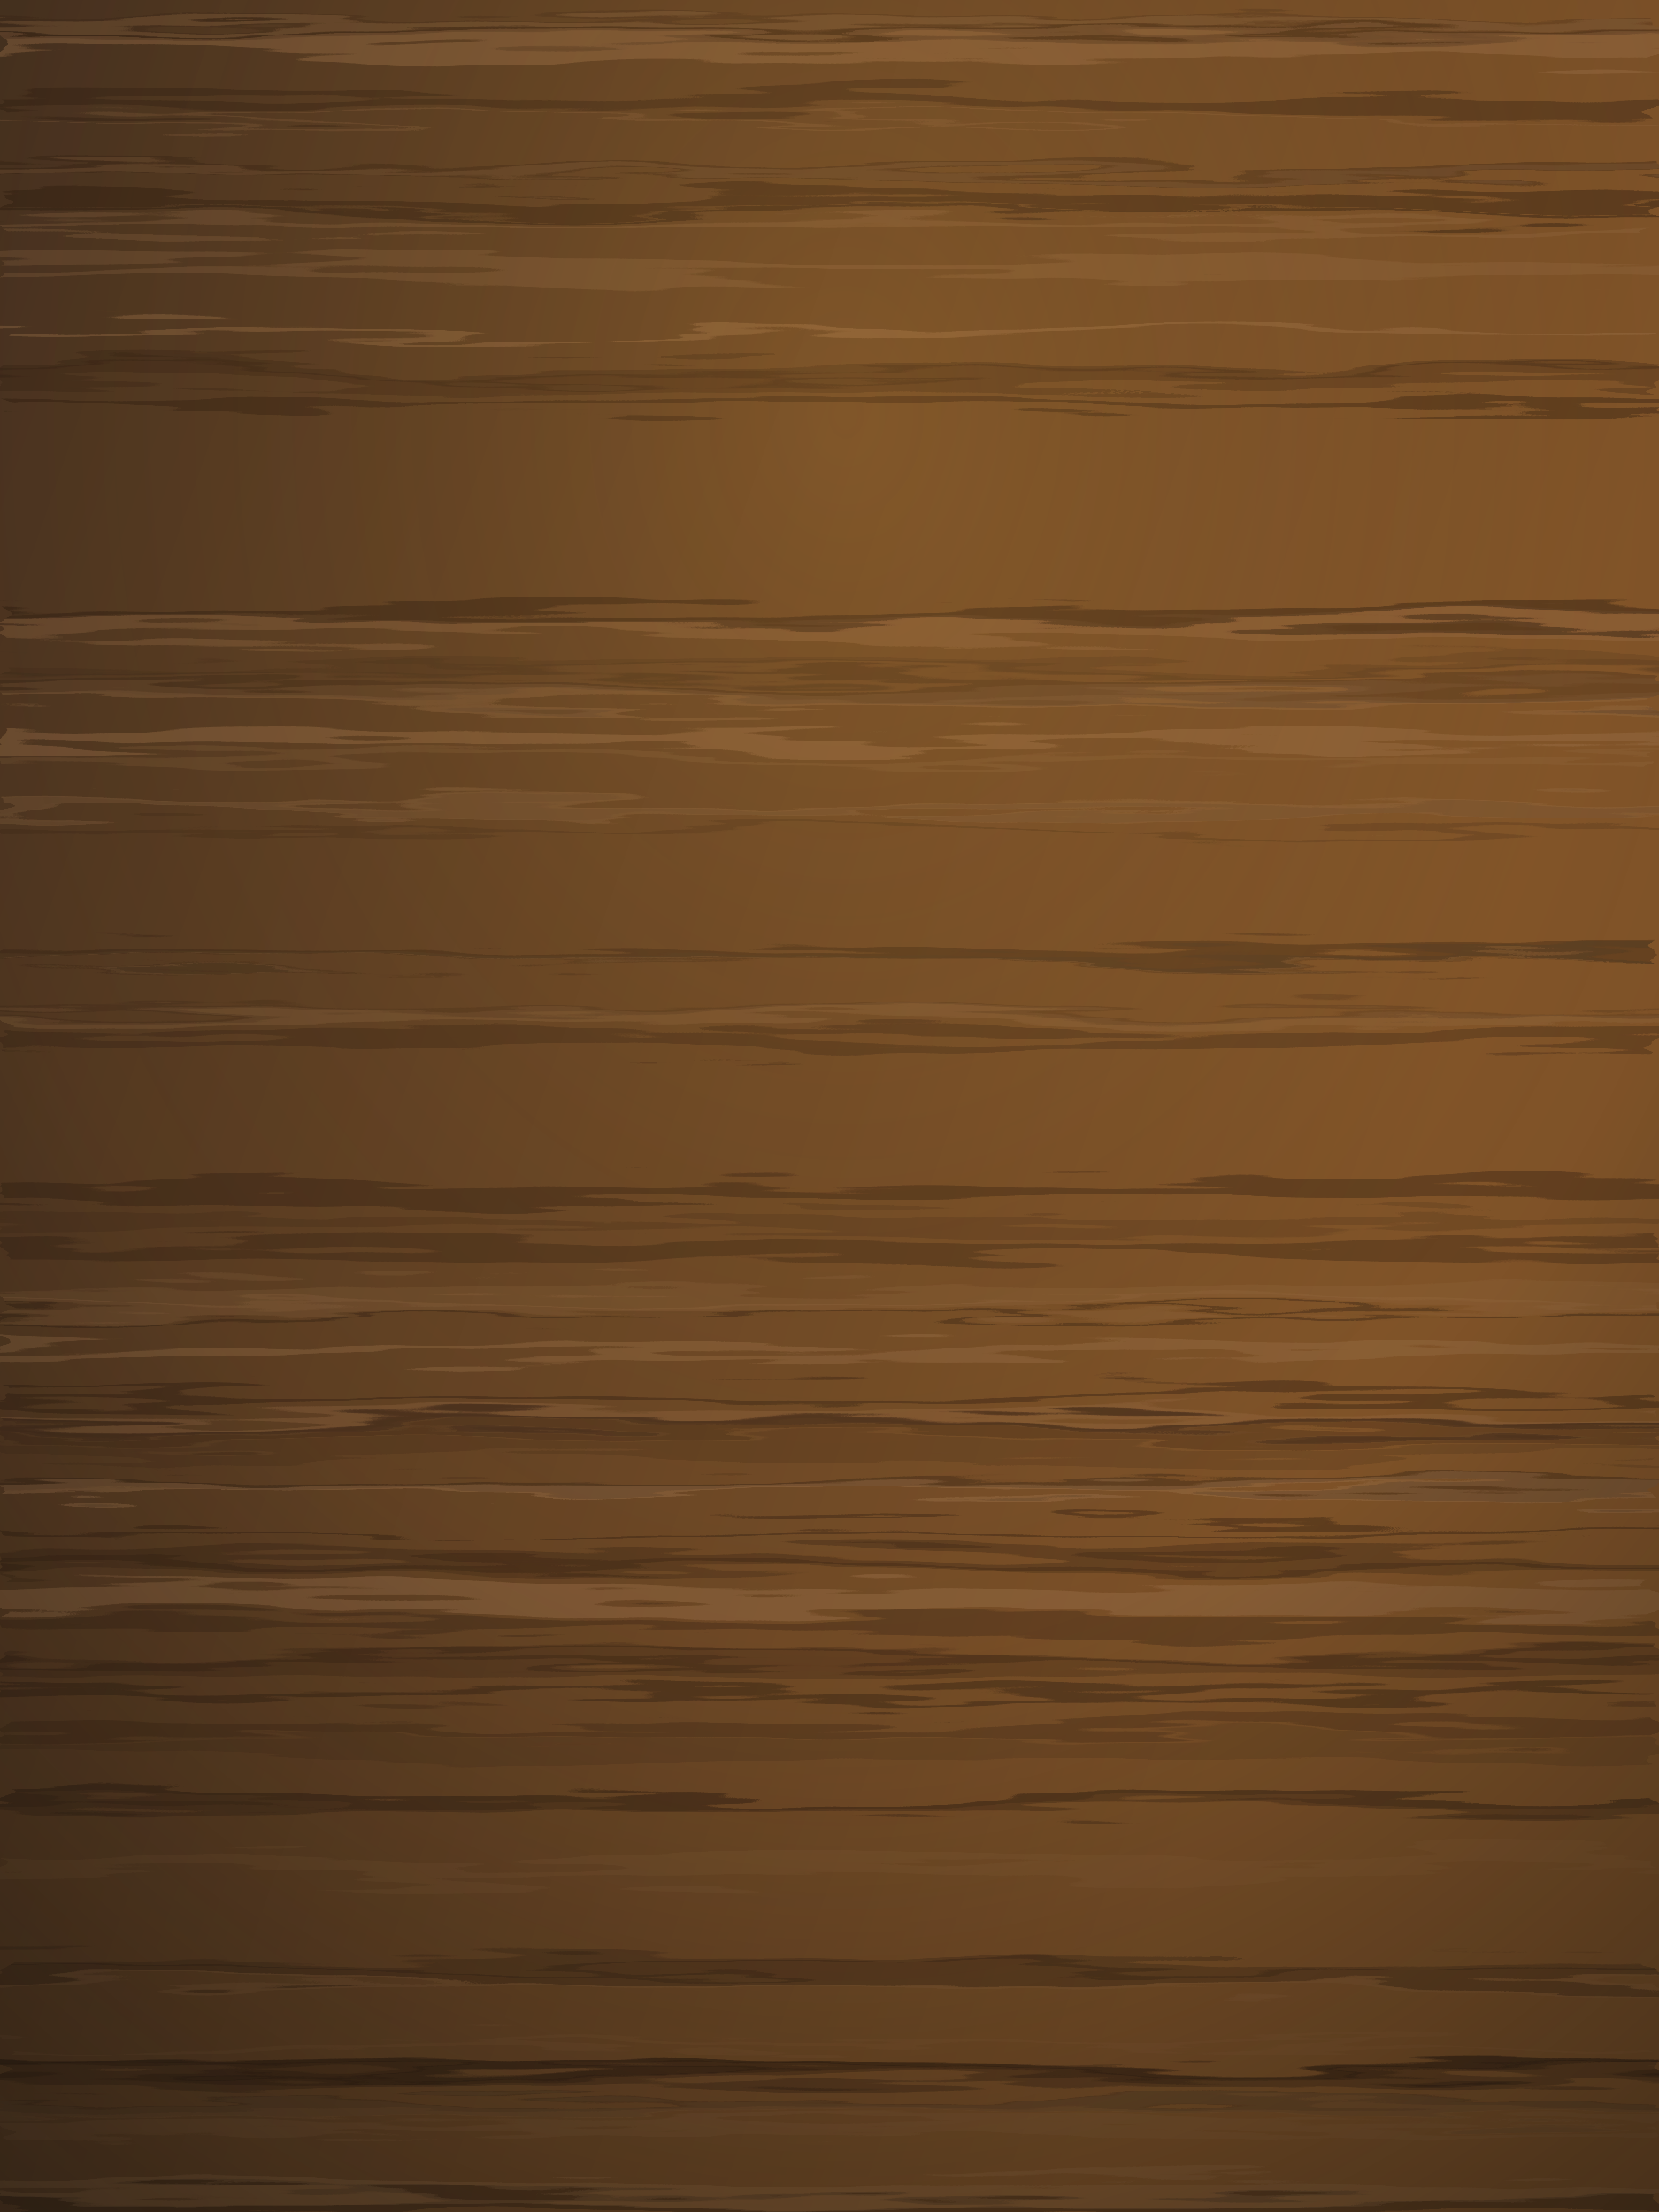
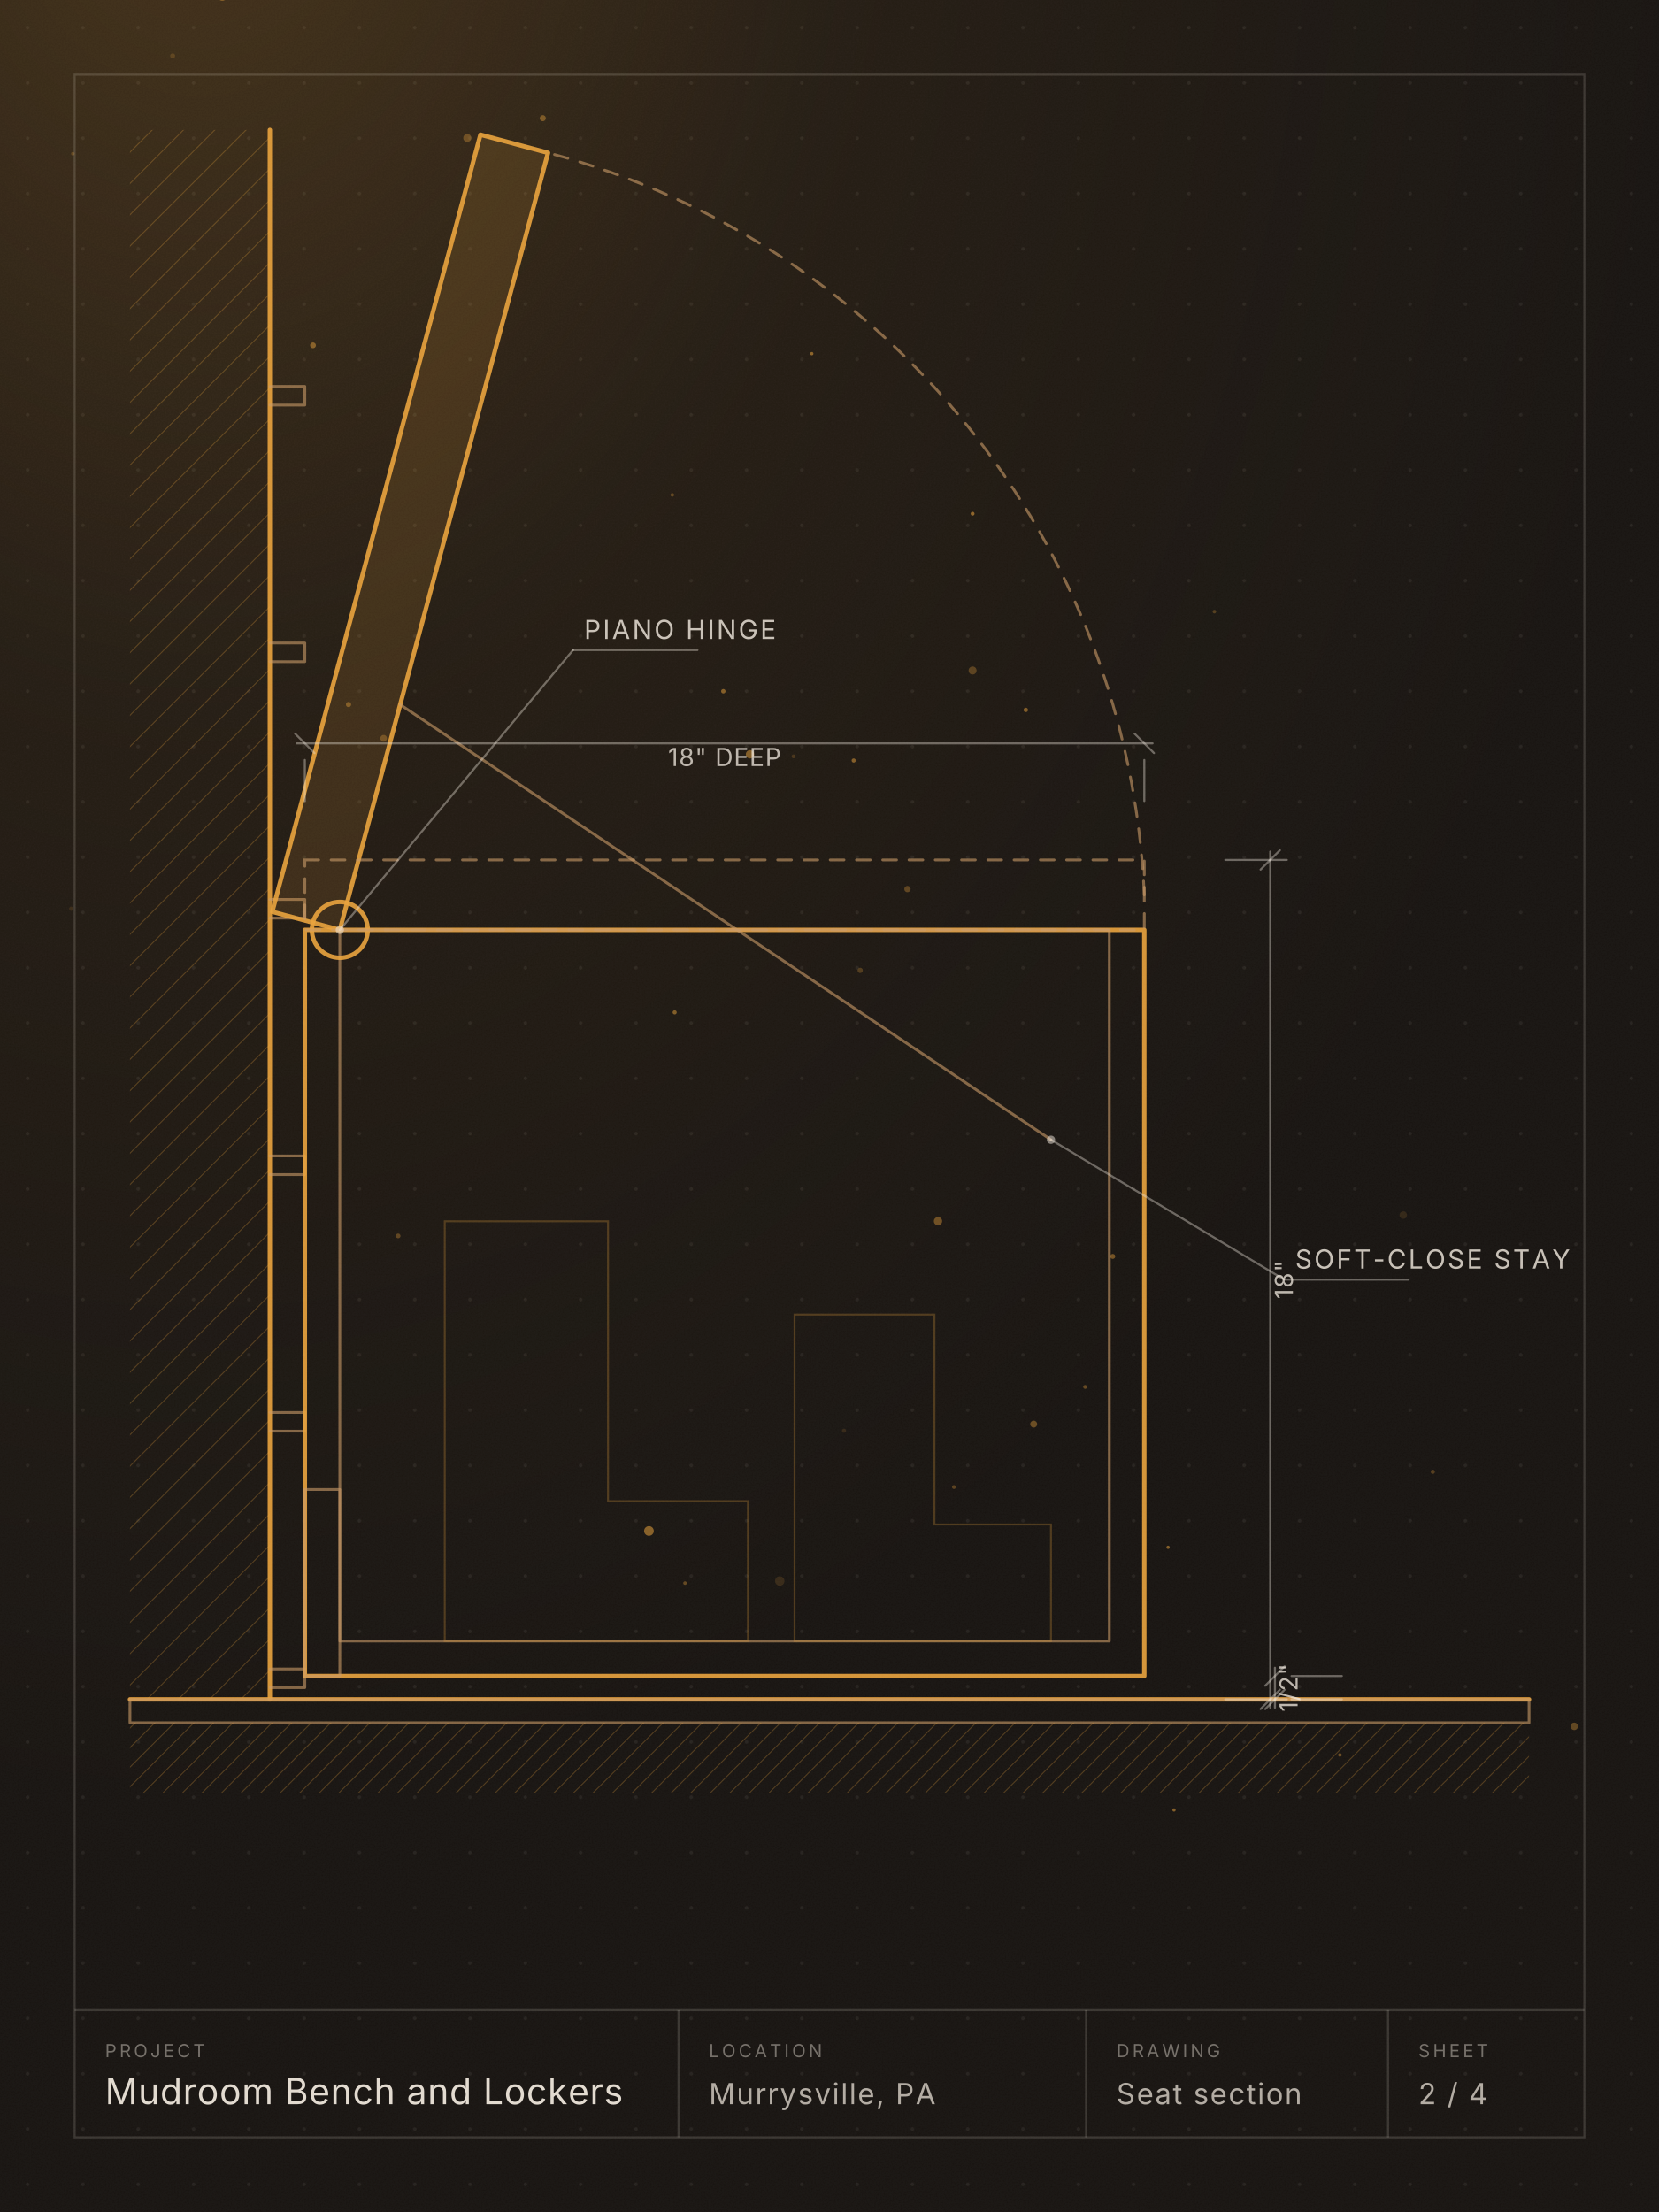
- <svg xmlns="http://www.w3.org/2000/svg" width="1200" height="1600" viewBox="0 0 1200 1600" role="img" aria-label="Placeholder">
+ <svg xmlns="http://www.w3.org/2000/svg" width="1200" height="1600" viewBox="0 0 1200 1600" role="img" aria-label="Mudroom Bench and Lockers: seat section drawing">
+   <style>
+ .o{fill:none;stroke:#E9A23B;stroke-width:3.2;stroke-linecap:round;stroke-linejoin:round;opacity:.9}
+ .s{fill:none;stroke:#C99A66;stroke-width:2;stroke-linecap:round;stroke-linejoin:round;opacity:.6}
+ .h{fill:none;stroke:#E9A23B;stroke-width:1.4;stroke-linecap:round;opacity:.26}
+ .f{fill:#E9A23B;opacity:.07;stroke:none}
+ .f2{fill:#E9A23B;opacity:.14;stroke:none}
+ .x{fill:none;stroke:#C99A66;stroke-width:2;stroke-dasharray:10 9;stroke-linecap:round;opacity:.6}
+ .d{fill:none;stroke:#F3EBE0;stroke-width:1.5;stroke-linecap:round;opacity:.38}
+ .dot{fill:#F3EBE0;opacity:.5;stroke:none}
+ .frame{fill:none;stroke:#F3EBE0;stroke-width:1.5;opacity:.16}
+ </style>
  <defs>
-     <linearGradient id="g" gradientTransform="rotate(24)">
-       <stop offset="0" stop-color="#4A3320" />
-       <stop offset="1" stop-color="#8B5A2B" />
-     </linearGradient>
-     <filter id="f" x="-5%" y="-10%" width="110%" height="120%">
-       <feTurbulence type="fractalNoise" baseFrequency="0.004 0.08" numOctaves="3" seed="65" result="t" />
-       <feDisplacementMap in="SourceGraphic" in2="t" scale="42" xChannelSelector="R" yChannelSelector="G" />
+     <pattern id="grid" width="40" height="40" patternUnits="userSpaceOnUse">
+       <circle cx="20" cy="20" r="1.3" fill="#F3EBE0" opacity=".07" />
+     </pattern>
+     <radialGradient id="lamp" cx="0.12" cy="-0.08" r="0.9">
+       <stop offset="0" stop-color="#E9A23B" stop-opacity=".22" />
+       <stop offset=".45" stop-color="#E9A23B" stop-opacity=".06" />
+       <stop offset="1" stop-color="#E9A23B" stop-opacity="0" />
+     </radialGradient>
+     <filter id="paper" x="0" y="0" width="100%" height="100%">
+       <feTurbulence type="fractalNoise" baseFrequency=".9" numOctaves="2" seed="974" stitchTiles="stitch" />
+       <feColorMatrix values="0 0 0 0 .95 0 0 0 0 .92 0 0 0 0 .88 0 0 0 .07 0" />
    </filter>
-     <radialGradient id="v" cx="0.51" cy="0.19" r="1">
-       <stop offset="0" stop-color="#E9A23B" stop-opacity="0.16" />
-       <stop offset="0.55" stop-color="#0F0D0B" stop-opacity="0.1" />
-       <stop offset="1" stop-color="#0F0D0B" stop-opacity="0.6" />
-     </radialGradient>
  </defs>
-   <rect width="1200" height="1600" fill="url(#g)" />
-   <g filter="url(#f)">
-     <rect y="1245" width="1200" height="11" fill="#2C1A0E" opacity="0.24" />
-     <rect y="25" width="1200" height="15" fill="#A87A50" opacity="0.38" />
-     <rect y="1149" width="1200" height="16" fill="#A87A50" opacity="0.41" />
-     <rect y="1023" width="1200" height="8" fill="#A87A50" opacity="0.29" />
-     <rect y="1169" width="1200" height="11" fill="#2C1A0E" opacity="0.27" />
-     <rect y="529" width="1200" height="10" fill="#A87A50" opacity="0.38" />
-     <rect y="447" width="1200" height="13" fill="#A87A50" opacity="0.29" />
-     <rect y="1070" width="1200" height="9" fill="#2C1A0E" opacity="0.33" />
-     <rect y="691" width="1200" height="5" fill="#A87A50" opacity="0.17" />
-     <rect y="582" width="1200" height="7" fill="#2C1A0E" opacity="0.16" />
-     <rect y="1421" width="1200" height="14" fill="#2C1A0E" opacity="0.28" />
-     <rect y="290" width="1200" height="7" fill="#2C1A0E" opacity="0.38" />
-     <rect y="897" width="1200" height="14" fill="#2C1A0E" opacity="0.30" />
-     <rect y="1518" width="1200" height="12" fill="#2C1A0E" opacity="0.14" />
-     <rect y="21" width="1200" height="4" fill="#2C1A0E" opacity="0.23" />
-     <rect y="1106" width="1200" height="3" fill="#2C1A0E" opacity="0.36" />
-     <rect y="951" width="1200" height="2" fill="#2C1A0E" opacity="0.35" />
-     <rect y="161" width="1200" height="6" fill="#A87A50" opacity="0.22" />
-     <rect y="930" width="1200" height="13" fill="#A87A50" opacity="0.17" />
-     <rect y="269" width="1200" height="10" fill="#2C1A0E" opacity="0.24" />
-     <rect y="580" width="1200" height="10" fill="#A87A50" opacity="0.27" />
-     <rect y="972" width="1200" height="9" fill="#A87A50" opacity="0.35" />
-     <rect y="1435" width="1200" height="3" fill="#A87A50" opacity="0.19" />
-     <rect y="1027" width="1200" height="6" fill="#2C1A0E" opacity="0.40" />
-     <rect y="1031" width="1200" height="3" fill="#A87A50" opacity="0.19" />
-     <rect y="440" width="1200" height="10" fill="#2C1A0E" opacity="0.42" />
-     <rect y="1123" width="1200" height="11" fill="#2C1A0E" opacity="0.27" />
-     <rect y="1224" width="1200" height="5" fill="#2C1A0E" opacity="0.15" />
-     <rect y="1535" width="1200" height="8" fill="#A87A50" opacity="0.16" />
-     <rect y="497" width="1200" height="13" fill="#A87A50" opacity="0.28" />
-     <rect y="478" width="1200" height="10" fill="#2C1A0E" opacity="0.14" />
-     <rect y="880" width="1200" height="8" fill="#2C1A0E" opacity="0.16" />
-     <rect y="1589" width="1200" height="14" fill="#2C1A0E" opacity="0.37" />
-     <rect y="69" width="1200" height="12" fill="#2C1A0E" opacity="0.34" />
-     <rect y="1519" width="1200" height="12" fill="#A87A50" opacity="0.18" />
-     <rect y="854" width="1200" height="15" fill="#2C1A0E" opacity="0.34" />
-     <rect y="940" width="1200" height="9" fill="#A87A50" opacity="0.19" />
-     <rect y="504" width="1200" height="3" fill="#A87A50" opacity="0.30" />
-     <rect y="1344" width="1200" height="14" fill="#A87A50" opacity="0.13" />
-     <rect y="265" width="1200" height="6" fill="#2C1A0E" opacity="0.26" />
-     <rect y="1044" width="1200" height="12" fill="#2C1A0E" opacity="0.15" />
-     <rect y="238" width="1200" height="5" fill="#A87A50" opacity="0.37" />
-     <rect y="691" width="1200" height="5" fill="#A87A50" opacity="0.16" />
-     <rect y="1028" width="1200" height="14" fill="#2C1A0E" opacity="0.24" />
-     <rect y="599" width="1200" height="4" fill="#2C1A0E" opacity="0.17" />
-     <rect y="687" width="1200" height="8" fill="#2C1A0E" opacity="0.30" />
-     <rect y="1416" width="1200" height="8" fill="#2C1A0E" opacity="0.25" />
-     <rect y="1492" width="1200" height="9" fill="#2C1A0E" opacity="0.32" />
-     <rect y="1298" width="1200" height="7" fill="#2C1A0E" opacity="0.20" />
-     <rect y="139" width="1200" height="11" fill="#2C1A0E" opacity="0.39" />
-     <rect y="691" width="1200" height="6" fill="#2C1A0E" opacity="0.22" />
-     <rect y="484" width="1200" height="3" fill="#2C1A0E" opacity="0.12" />
-     <rect y="11" width="1200" height="16" fill="#2C1A0E" opacity="0.20" />
-     <rect y="151" width="1200" height="4" fill="#2C1A0E" opacity="0.42" />
-     <rect y="1497" width="1200" height="10" fill="#2C1A0E" opacity="0.31" />
-     <rect y="1493" width="1200" height="5" fill="#2C1A0E" opacity="0.41" />
-     <rect y="1477" width="1200" height="4" fill="#A87A50" opacity="0.12" />
-     <rect y="1518" width="1200" height="7" fill="#2C1A0E" opacity="0.14" />
-     <rect y="732" width="1200" height="9" fill="#A87A50" opacity="0.23" />
-     <rect y="1224" width="1200" height="5" fill="#2C1A0E" opacity="0.26" />
-     <rect y="747" width="1200" height="12" fill="#2C1A0E" opacity="0.27" />
-     <rect y="1129" width="1200" height="9" fill="#2C1A0E" opacity="0.23" />
-     <rect y="122" width="1200" height="5" fill="#A87A50" opacity="0.38" />
-     <rect y="1196" width="1200" height="16" fill="#2C1A0E" opacity="0.21" />
-     <rect y="1258" width="1200" height="13" fill="#2C1A0E" opacity="0.14" />
-     <rect y="189" width="1200" height="13" fill="#A87A50" opacity="0.22" />
-     <rect y="1579" width="1200" height="12" fill="#A87A50" opacity="0.32" />
-     <rect y="1007" width="1200" height="6" fill="#2C1A0E" opacity="0.36" />
-     <rect y="85" width="1200" height="2" fill="#A87A50" opacity="0.20" />
-     <rect y="23" width="1200" height="2" fill="#A87A50" opacity="0.29" />
-     <rect y="546" width="1200" height="6" fill="#A87A50" opacity="0.17" />
-     <rect y="492" width="1200" height="15" fill="#2C1A0E" opacity="0.25" />
-     <rect y="13" width="1200" height="7" fill="#A87A50" opacity="0.28" />
-     <rect y="1298" width="1200" height="11" fill="#2C1A0E" opacity="0.28" />
-     <rect y="730" width="1200" height="5" fill="#2C1A0E" opacity="0.17" />
-     <rect y="1073" width="1200" height="8" fill="#A87A50" opacity="0.41" />
-     <rect y="119" width="1200" height="9" fill="#2C1A0E" opacity="0.31" />
-     <rect y="1198" width="1200" height="4" fill="#2C1A0E" opacity="0.27" />
+   <rect width="1200" height="1600" fill="#171310" />
+   <rect width="1200" height="1600" fill="url(#grid)" />
+   <rect width="1200" height="1600" fill="url(#lamp)" />
+   <g>
+     <circle cx="849.2" cy="1309.2" r="1.2" fill="#E9A23B" opacity="0.51" />
+     <circle cx="469.4" cy="1107.4" r="3.5" fill="#E9A23B" opacity="0.53" />
+     <circle cx="747.7" cy="1030.1" r="2.5" fill="#E9A23B" opacity="0.39" />
+     <circle cx="542.5" cy="545.6" r="3" fill="#E9A23B" opacity="0.49" />
+     <circle cx="277.5" cy="534" r="2.4" fill="#E9A23B" opacity="0.32" />
+     <circle cx="124.9" cy="40.4" r="1.8" fill="#E9A23B" opacity="0.19" />
+     <circle cx="523.2" cy="500" r="1.6" fill="#E9A23B" opacity="0.49" />
+     <circle cx="617.5" cy="550.1" r="1.5" fill="#E9A23B" opacity="0.49" />
+     <circle cx="678.5" cy="883.3" r="3" fill="#E9A23B" opacity="0.41" />
+     <circle cx="878.4" cy="442.4" r="1.3" fill="#E9A23B" opacity="0.27" />
+     <circle cx="1015" cy="878.9" r="2.7" fill="#E9A23B" opacity="0.13" />
+     <circle cx="622.2" cy="701.9" r="1.9" fill="#E9A23B" opacity="0.26" />
+     <circle cx="495.5" cy="1145.1" r="1.3" fill="#E9A23B" opacity="0.35" />
+     <circle cx="338" cy="99.8" r="2.9" fill="#E9A23B" opacity="0.33" />
+     <circle cx="564" cy="1143.6" r="3.4" fill="#E9A23B" opacity="0.15" />
+     <circle cx="844.9" cy="1119.2" r="1.2" fill="#E9A23B" opacity="0.51" />
+     <circle cx="784.9" cy="1003.2" r="1.4" fill="#E9A23B" opacity="0.36" />
+     <circle cx="288" cy="894" r="1.7" fill="#E9A23B" opacity="0.32" />
+     <circle cx="1036.4" cy="1064.6" r="1.5" fill="#E9A23B" opacity="0.29" />
+     <circle cx="1138.7" cy="1248.7" r="2.7" fill="#E9A23B" opacity="0.35" />
+     <circle cx="486.3" cy="358" r="1.3" fill="#E9A23B" opacity="0.31" />
+     <circle cx="226.4" cy="249.8" r="2.1" fill="#E9A23B" opacity="0.47" />
+     <circle cx="160.8" cy="-2.8" r="3.4" fill="#E9A23B" opacity="0.42" />
+     <circle cx="804.9" cy="908.8" r="1.8" fill="#E9A23B" opacity="0.43" />
+     <circle cx="610.5" cy="1034.9" r="1.5" fill="#E9A23B" opacity="0.14" />
+     <circle cx="392.6" cy="85.5" r="2.2" fill="#E9A23B" opacity="0.41" />
+     <circle cx="365.5" cy="-336.1" r="1.5" fill="#E9A23B" opacity="0.48" />
+     <circle cx="488" cy="732.3" r="1.5" fill="#E9A23B" opacity="0.48" />
+     <circle cx="574" cy="547.1" r="1.4" fill="#E9A23B" opacity="0.20" />
+     <circle cx="703.5" cy="485" r="2.9" fill="#E9A23B" opacity="0.30" />
+     <circle cx="252.1" cy="509.6" r="1.9" fill="#E9A23B" opacity="0.40" />
+     <circle cx="969.2" cy="1269.4" r="1.3" fill="#E9A23B" opacity="0.40" />
+     <circle cx="52.7" cy="111.2" r="1.3" fill="#E9A23B" opacity="0.26" />
+     <circle cx="587.2" cy="255.8" r="1.2" fill="#E9A23B" opacity="0.53" />
+     <circle cx="703.5" cy="371.6" r="1.4" fill="#E9A23B" opacity="0.54" />
+     <circle cx="51.5" cy="657.3" r="1.5" fill="#E9A23B" opacity="0.13" />
+     <circle cx="690" cy="1075.6" r="1.4" fill="#E9A23B" opacity="0.31" />
+     <circle cx="656.4" cy="643.1" r="2.3" fill="#E9A23B" opacity="0.32" />
+     <circle cx="742" cy="513.5" r="1.6" fill="#E9A23B" opacity="0.49" />
  </g>
-   <rect width="1200" height="1600" fill="url(#v)" />
+   <rect class="frame" x="54" y="54" width="1092" height="1492" />
+   <line class="frame" x1="54" y1="1454" x2="1146" y2="1454" />
+   <defs>
+     <pattern id="hatch16" width="16" height="16" patternUnits="userSpaceOnUse" patternTransform="rotate(45)">
+       <line class="h" x1="0" y1="0" x2="0" y2="16" />
+     </pattern>
+     <pattern id="hatch10" width="10" height="10" patternUnits="userSpaceOnUse" patternTransform="rotate(45)">
+       <line class="h" x1="0" y1="0" x2="0" y2="10" />
+     </pattern>
+   </defs>
+   <g>
+     <line class="o" x1="195.2" y1="94" x2="195.2" y2="1229.2" />
+     <rect fill="url(#hatch16)" x="94" y="94" width="101.2" height="1135.2" />
+     <path class="s" d="M195.2 279.5h25.3v13.5h-25.3" />
+     <path class="s" d="M195.2 465.1h25.3v13.5h-25.3" />
+     <path class="s" d="M195.2 650.6h25.3v13.5h-25.3" />
+     <path class="s" d="M195.2 836.1h25.3v13.5h-25.3" />
+     <path class="s" d="M195.2 1021.7h25.3v13.5h-25.3" />
+     <path class="s" d="M195.2 1207.2h25.3v13.5h-25.3" />
+     <line class="o" x1="94" y1="1229.2" x2="1106" y2="1229.2" />
+     <rect class="s" x="94" y="1229.2" width="1012" height="16.9" />
+     <rect fill="url(#hatch10)" x="94" y="1246.1" width="1012" height="50.6" />
+     <rect class="o" x="220.5" y="672.6" width="607.2" height="539.7" />
+     <rect class="s" x="245.8" y="672.6" width="556.6" height="514.4" />
+     <rect class="s" x="220.5" y="1077.4" width="25.3" height="134.9" />
+     <path class="h" d="M321.7 1187v-303.6h118.1v202.4h101.2v101.2Z" />
+     <path class="h" d="M574.7 1187v-236.1h101.2v151.8h84.3v84.3Z" />
+     <g transform="rotate(-75 245.8 672.6)">
+       <rect class="o" x="245.8" y="622" width="581.9" height="50.6" />
+       <rect class="f2" x="245.8" y="622" width="581.9" height="50.6" />
+     </g>
+     <circle class="o" cx="245.8" cy="672.6" r="20.2" />
+     <path class="x" d="M827.7 647.3A581.9 581.9 0 0 0 396.4 110.5" />
+     <rect class="x" x="220.5" y="622" width="607.2" height="50.6" />
+     <line class="s" x1="760.2" y1="824.4" x2="289.5" y2="509.7" />
+     <line class="d" x1="886.3" y1="1229.2" x2="930.8" y2="1229.2" />
+     <line class="d" x1="886.3" y1="622" x2="930.8" y2="622" />
+     <line class="d" x1="918.8" y1="1235.2" x2="918.8" y2="616" />
+     <line class="d" x1="911.8" y1="1236.2" x2="925.8" y2="1222.2" />
+     <line class="d" x1="911.8" y1="629" x2="925.8" y2="615" />
+     <g transform="translate(928.7 925.6) rotate(-90) translate(0 6.5)">
+       <g fill="#F3EBE0" opacity="0.75">
+         <use href="#g259" transform="translate(-14 0) scale(0.00879 -0.00879)" />
+         <use href="#g266" transform="translate(-6.1 0) scale(0.00879 -0.00879)" />
+         <use href="#g355" transform="translate(5.6 0) scale(0.00879 -0.00879)" />
+       </g>
+     </g>
+     <line class="d" x1="220.5" y1="579.4" x2="220.5" y2="549.7" />
+     <line class="d" x1="827.7" y1="579.4" x2="827.7" y2="549.7" />
+     <line class="d" x1="214.5" y1="537.7" x2="833.7" y2="537.7" />
+     <line class="d" x1="213.5" y1="530.7" x2="227.5" y2="544.7" />
+     <line class="d" x1="820.7" y1="530.7" x2="834.7" y2="544.7" />
+     <g transform="translate(524.1 547.6) rotate(0) translate(0 6.5)">
+       <g fill="#F3EBE0" opacity="0.75">
+         <use href="#g259" transform="translate(-40.9 0) scale(0.00879 -0.00879)" />
+         <use href="#g266" transform="translate(-33 0) scale(0.00879 -0.00879)" />
+         <use href="#g355" transform="translate(-21.4 0) scale(0.00879 -0.00879)" />
+         <use href="#g21" transform="translate(-6.8 0) scale(0.00879 -0.00879)" />
+         <use href="#g23" transform="translate(6.7 0) scale(0.00879 -0.00879)" />
+         <use href="#g23" transform="translate(18 0) scale(0.00879 -0.00879)" />
+         <use href="#g84" transform="translate(29.4 0) scale(0.00879 -0.00879)" />
+       </g>
+     </g>
+     <line class="d" x1="970.6" y1="1229.2" x2="934.2" y2="1229.2" />
+     <line class="d" x1="970.6" y1="1212.3" x2="934.2" y2="1212.3" />
+     <line class="d" x1="922.2" y1="1235.2" x2="922.2" y2="1206.3" />
+     <line class="d" x1="915.2" y1="1236.2" x2="929.2" y2="1222.2" />
+     <line class="d" x1="915.2" y1="1219.3" x2="929.2" y2="1205.3" />
+     <g transform="translate(932.1 1220.8) rotate(-90) translate(0 6.5)">
+       <g fill="#F3EBE0" opacity="0.75">
+         <use href="#g259" transform="translate(-17.4 0) scale(0.00879 -0.00879)" />
+         <use href="#g340" transform="translate(-9.5 0) scale(0.00879 -0.00879)" />
+         <use href="#g260" transform="translate(-2.5 0) scale(0.00879 -0.00879)" />
+         <use href="#g355" transform="translate(9 0) scale(0.00879 -0.00879)" />
+       </g>
+     </g>
+     <circle class="dot" cx="245.8" cy="672.6" r="3" />
+     <line class="d" x1="245.8" y1="672.6" x2="414.5" y2="470.2" />
+     <line class="d" x1="414.5" y1="470.2" x2="504.5" y2="470.2" />
+     <g fill="#F3EBE0" opacity="0.8">
+       <use href="#g84" transform="translate(422.5 462.2) scale(0.00928 -0.00928)" />
+       <use href="#g41" transform="translate(436.1 462.2) scale(0.00928 -0.00928)" />
+       <use href="#g2" transform="translate(442.7 462.2) scale(0.00928 -0.00928)" />
+       <use href="#g61" transform="translate(457.4 462.2) scale(0.00928 -0.00928)" />
+       <use href="#g66" transform="translate(473.2 462.2) scale(0.00928 -0.00928)" />
+       <use href="#g38" transform="translate(496.1 462.2) scale(0.00928 -0.00928)" />
+       <use href="#g41" transform="translate(511.8 462.2) scale(0.00928 -0.00928)" />
+       <use href="#g61" transform="translate(518.4 462.2) scale(0.00928 -0.00928)" />
+       <use href="#g35" transform="translate(534.2 462.2) scale(0.00928 -0.00928)" />
+       <use href="#g23" transform="translate(549.9 462.2) scale(0.00928 -0.00928)" />
+     </g>
+     <circle class="dot" cx="760.2" cy="824.4" r="3" />
+     <line class="d" x1="760.2" y1="824.4" x2="928.9" y2="925.6" />
+     <line class="d" x1="928.9" y1="925.6" x2="1018.9" y2="925.6" />
+     <g fill="#F3EBE0" opacity="0.8">
+       <use href="#g90" transform="translate(936.9 917.6) scale(0.00928 -0.00928)" />
+       <use href="#g66" transform="translate(950.6 917.6) scale(0.00928 -0.00928)" />
+       <use href="#g34" transform="translate(966.7 917.6) scale(0.00928 -0.00928)" />
+       <use href="#g93" transform="translate(979.4 917.6) scale(0.00928 -0.00928)" />
+       <use href="#g344" transform="translate(993.2 917.6) scale(0.00928 -0.00928)" />
+       <use href="#g18" transform="translate(1003.4 917.6) scale(0.00928 -0.00928)" />
+       <use href="#g55" transform="translate(1018.8 917.6) scale(0.00928 -0.00928)" />
+       <use href="#g66" transform="translate(1031.1 917.6) scale(0.00928 -0.00928)" />
+       <use href="#g90" transform="translate(1047.1 917.6) scale(0.00928 -0.00928)" />
+       <use href="#g23" transform="translate(1060.9 917.6) scale(0.00928 -0.00928)" />
+       <use href="#g90" transform="translate(1080.7 917.6) scale(0.00928 -0.00928)" />
+       <use href="#g93" transform="translate(1094.4 917.6) scale(0.00928 -0.00928)" />
+       <use href="#g2" transform="translate(1108.2 917.6) scale(0.00928 -0.00928)" />
+       <use href="#g119" transform="translate(1122.8 917.6) scale(0.00928 -0.00928)" />
+     </g>
+   </g>
+   <g>
+     <g fill="#F3EBE0" opacity="0.42">
+       <use href="#g84" transform="translate(76 1488) scale(0.00635 -0.00635)" />
+       <use href="#g87" transform="translate(86.4 1488) scale(0.00635 -0.00635)" />
+       <use href="#g66" transform="translate(96.8 1488) scale(0.00635 -0.00635)" />
+       <use href="#g51" transform="translate(108.8 1488) scale(0.00635 -0.00635)" />
+       <use href="#g23" transform="translate(118.3 1488) scale(0.00635 -0.00635)" />
+       <use href="#g18" transform="translate(128.2 1488) scale(0.00635 -0.00635)" />
+       <use href="#g93" transform="translate(139.8 1488) scale(0.00635 -0.00635)" />
+     </g>
+     <g fill="#F3EBE0" opacity="0.92">
+       <use href="#g58" transform="translate(76 1522) scale(0.0127 -0.0127)" />
+       <use href="#g220" transform="translate(100 1522) scale(0.0127 -0.0127)" />
+       <use href="#g149" transform="translate(115.9 1522) scale(0.0127 -0.0127)" />
+       <use href="#g210" transform="translate(132.3 1522) scale(0.0127 -0.0127)" />
+       <use href="#g195" transform="translate(142.6 1522) scale(0.0127 -0.0127)" />
+       <use href="#g195" transform="translate(158.8 1522) scale(0.0127 -0.0127)" />
+       <use href="#g187" transform="translate(174.9 1522) scale(0.0127 -0.0127)" />
+       <use href="#g16" transform="translate(206 1522) scale(0.0127 -0.0127)" />
+       <use href="#g151" transform="translate(223.5 1522) scale(0.0127 -0.0127)" />
+       <use href="#g190" transform="translate(239.2 1522) scale(0.0127 -0.0127)" />
+       <use href="#g146" transform="translate(255.1 1522) scale(0.0127 -0.0127)" />
+       <use href="#g164" transform="translate(270.5 1522) scale(0.0127 -0.0127)" />
+       <use href="#g130" transform="translate(294.2 1522) scale(0.0127 -0.0127)" />
+       <use href="#g190" transform="translate(309.3 1522) scale(0.0127 -0.0127)" />
+       <use href="#g149" transform="translate(325.2 1522) scale(0.0127 -0.0127)" />
+       <use href="#g55" transform="translate(349.5 1522) scale(0.0127 -0.0127)" />
+       <use href="#g195" transform="translate(364.7 1522) scale(0.0127 -0.0127)" />
+       <use href="#g146" transform="translate(380.8 1522) scale(0.0127 -0.0127)" />
+       <use href="#g180" transform="translate(396.2 1522) scale(0.0127 -0.0127)" />
+       <use href="#g151" transform="translate(411 1522) scale(0.0127 -0.0127)" />
+       <use href="#g210" transform="translate(426.6 1522) scale(0.0127 -0.0127)" />
+       <use href="#g213" transform="translate(436.9 1522) scale(0.0127 -0.0127)" />
+     </g>
+     <line class="frame" x1="490.8" y1="1454" x2="490.8" y2="1546" />
+     <g fill="#F3EBE0" opacity="0.42">
+       <use href="#g55" transform="translate(512.8 1488) scale(0.00635 -0.00635)" />
+       <use href="#g66" transform="translate(522.2 1488) scale(0.00635 -0.00635)" />
+       <use href="#g18" transform="translate(534.3 1488) scale(0.00635 -0.00635)" />
+       <use href="#g2" transform="translate(545.8 1488) scale(0.00635 -0.00635)" />
+       <use href="#g93" transform="translate(556.9 1488) scale(0.00635 -0.00635)" />
+       <use href="#g41" transform="translate(567.3 1488) scale(0.00635 -0.00635)" />
+       <use href="#g66" transform="translate(572.9 1488) scale(0.00635 -0.00635)" />
+       <use href="#g61" transform="translate(584.9 1488) scale(0.00635 -0.00635)" />
+     </g>
+     <g fill="#F3EBE0" opacity="0.7">
+       <use href="#g58" transform="translate(512.8 1522) scale(0.01025 -0.01025)" />
+       <use href="#g220" transform="translate(532.8 1522) scale(0.01025 -0.01025)" />
+       <use href="#g210" transform="translate(546.3 1522) scale(0.01025 -0.01025)" />
+       <use href="#g210" transform="translate(555.2 1522) scale(0.01025 -0.01025)" />
+       <use href="#g240" transform="translate(564.2 1522) scale(0.01025 -0.01025)" />
+       <use href="#g213" transform="translate(577.1 1522) scale(0.01025 -0.01025)" />
+       <use href="#g230" transform="translate(589.2 1522) scale(0.01025 -0.01025)" />
+       <use href="#g167" transform="translate(602 1522) scale(0.01025 -0.01025)" />
+       <use href="#g183" transform="translate(608.2 1522) scale(0.01025 -0.01025)" />
+       <use href="#g183" transform="translate(614.3 1522) scale(0.01025 -0.01025)" />
+       <use href="#g151" transform="translate(620.4 1522) scale(0.01025 -0.01025)" />
+       <use href="#g362" transform="translate(633.7 1522) scale(0.01025 -0.01025)" />
+       <use href="#g84" transform="translate(647.8 1522) scale(0.01025 -0.01025)" />
+       <use href="#g2" transform="translate(662.3 1522) scale(0.01025 -0.01025)" />
+     </g>
+     <line class="frame" x1="785.6" y1="1454" x2="785.6" y2="1546" />
+     <g fill="#F3EBE0" opacity="0.42">
+       <use href="#g21" transform="translate(807.6 1488) scale(0.00635 -0.00635)" />
+       <use href="#g87" transform="translate(819.1 1488) scale(0.00635 -0.00635)" />
+       <use href="#g2" transform="translate(829.5 1488) scale(0.00635 -0.00635)" />
+       <use href="#g112" transform="translate(840.6 1488) scale(0.00635 -0.00635)" />
+       <use href="#g41" transform="translate(855.5 1488) scale(0.00635 -0.00635)" />
+       <use href="#g61" transform="translate(861.1 1488) scale(0.00635 -0.00635)" />
+       <use href="#g35" transform="translate(872.9 1488) scale(0.00635 -0.00635)" />
+     </g>
+     <g fill="#F3EBE0" opacity="0.7">
+       <use href="#g90" transform="translate(807.6 1522) scale(0.01025 -0.01025)" />
+       <use href="#g151" transform="translate(822.2 1522) scale(0.01025 -0.01025)" />
+       <use href="#g130" transform="translate(835.5 1522) scale(0.01025 -0.01025)" />
+       <use href="#g217" transform="translate(848.3 1522) scale(0.01025 -0.01025)" />
+       <use href="#g213" transform="translate(863.2 1522) scale(0.01025 -0.01025)" />
+       <use href="#g151" transform="translate(875.3 1522) scale(0.01025 -0.01025)" />
+       <use href="#g146" transform="translate(888.6 1522) scale(0.01025 -0.01025)" />
+       <use href="#g217" transform="translate(901.6 1522) scale(0.01025 -0.01025)" />
+       <use href="#g167" transform="translate(909.6 1522) scale(0.01025 -0.01025)" />
+       <use href="#g195" transform="translate(915.7 1522) scale(0.01025 -0.01025)" />
+       <use href="#g190" transform="translate(929.3 1522) scale(0.01025 -0.01025)" />
+     </g>
+     <line class="frame" x1="1004" y1="1454" x2="1004" y2="1546" />
+     <g fill="#F3EBE0" opacity="0.42">
+       <use href="#g90" transform="translate(1026 1488) scale(0.00635 -0.00635)" />
+       <use href="#g38" transform="translate(1036.5 1488) scale(0.00635 -0.00635)" />
+       <use href="#g23" transform="translate(1048.2 1488) scale(0.00635 -0.00635)" />
+       <use href="#g23" transform="translate(1058.1 1488) scale(0.00635 -0.00635)" />
+       <use href="#g93" transform="translate(1068 1488) scale(0.00635 -0.00635)" />
+     </g>
+     <g fill="#F3EBE0" opacity="0.7">
+       <use href="#g260" transform="translate(1026 1522) scale(0.01025 -0.01025)" />
+       <use href="#g340" transform="translate(1046.9 1522) scale(0.01025 -0.01025)" />
+       <use href="#g262" transform="translate(1062.4 1522) scale(0.01025 -0.01025)" />
+     </g>
+   </g>
+   <rect width="1200" height="1600" filter="url(#paper)" opacity=".5" />
+   <defs>
+     <path id="g259" d="M653 1490L653 0L466 0L466 1314L456 1314L96 1047L96 1251L420 1490Z" />
+     <path id="g266" d="M633 -20Q482 -20 366.5 33.5Q251 87 186.5 181Q122 275 122 396Q122 490 160 570.5Q198 651 264 705Q330 759 413 774L413 782Q304 810 240 903Q176 996 176 1114Q176 1228 235 1317.5Q294 1407 397 1458.5Q500 1510 633 1510Q764 1510 867 1458.5Q970 1407 1029.5 1317.5Q1089 1228 1089 1114Q1089 996 1024.5 903Q960 810 854 782L854 774Q935 759 1001 705Q1067 651 1106 570.5Q1145 490 1145 396Q1145 275 1079.5 181Q1014 87 898.5 33.5Q783 -20 633 -20ZM633 145Q732 145 804 177.5Q876 210 915.5 268.5Q955 327 955 406Q955 489 913 552.5Q871 616 798 652.5Q725 689 633 689Q539 689 466 652.5Q393 616 351 552.5Q309 489 309 406Q309 327 348 268.5Q387 210 460 177.5Q533 145 633 145ZM633 848Q712 848 773 879.5Q834 911 869.5 968Q905 1025 905 1100Q905 1175 871 1230Q837 1285 775.5 1315.5Q714 1346 633 1346Q551 1346 489.5 1315.5Q428 1285 394 1230Q360 1175 360 1100Q360 1025 394.5 968Q429 911 491 879.5Q553 848 633 848Z" />
+     <path id="g355" d="M232 923L210 1490L404 1490L382 923ZM572 923L550 1490L744 1490L722 923Z" />
+     <path id="g21" d="M645 0L285 0L285 168L633 168Q815 168 934.5 237.5Q1054 307 1113 437Q1172 567 1172 748Q1172 927 1113.5 1055.5Q1055 1184 939.5 1253Q824 1322 651 1322L277 1322L277 1490L664 1490Q882 1490 1036.5 1401Q1191 1312 1273.5 1145.5Q1356 979 1356 748Q1356 515 1273 347.5Q1190 180 1031 90Q872 0 645 0ZM370 1490L370 0L180 0L180 1490Z" />
+     <path id="g23" d="M180 0L180 1490L1088 1490L1088 1322L370 1322L370 836L1039 836L1039 668L370 668L370 168L1097 168L1097 0Z" />
+     <path id="g84" d="M180 0L180 1490L690 1490Q864 1490 976.5 1426.5Q1089 1363 1143.5 1256Q1198 1149 1198 1016Q1198 883 1143.5 775Q1089 667 977 603Q865 539 691 539L330 539L330 706L682 706Q800 706 872 746.5Q944 787 976.5 857.5Q1009 928 1009 1016Q1009 1104 976.5 1173.5Q944 1243 871.5 1283Q799 1323 680 1323L370 1323L370 0Z" />
+     <path id="g340" d="M692 1560L212 -224L46 -224L526 1560Z" />
+     <path id="g260" d="M154 0L154 137L649 674Q732 764 787 832Q842 900 870 961.5Q898 1023 898 1092Q898 1170 861 1227Q824 1284 761 1314.5Q698 1345 618 1345Q533 1345 470.5 1310.5Q408 1276 374 1213.5Q340 1151 340 1067L158 1067Q158 1199 219 1299Q280 1399 385 1454.5Q490 1510 623 1510Q756 1510 858.5 1454.5Q961 1399 1019.5 1305Q1078 1211 1078 1094Q1078 1013 1049 936.5Q1020 860 947 763Q874 666 742 526L416 179L416 167L1103 167L1103 0Z" />
+     <path id="g41" d="M370 1490L370 0L180 0L180 1490Z" />
+     <path id="g2" d="M52 0L593 1490L813 1490L1361 0L1161 0L845 884Q816 966 777.5 1088.5Q739 1211 684 1401L720 1401Q666 1209 626.5 1084.5Q587 960 561 884L254 0ZM324 416L324 582L1089 582L1089 416Z" />
+     <path id="g61" d="M180 0L180 1490L404 1490L1010 537Q1034 500 1068 442Q1102 384 1141.5 311Q1181 238 1219 155L1192 155Q1183 241 1179 319.5Q1175 398 1174 464Q1173 530 1173 576L1173 1490L1363 1490L1363 0L1137 0L597 848Q560 907 522.5 969.5Q485 1032 437 1117.5Q389 1203 318 1329L353 1329Q358 1218 362 1124Q366 1030 368.5 960Q371 890 371 850L371 0Z" />
+     <path id="g66" d="M784 -20Q593 -20 443.5 72.5Q294 165 208 336.5Q122 508 122 744Q122 981 208 1152.5Q294 1324 443.5 1417Q593 1510 784 1510Q975 1510 1124 1417Q1273 1324 1358.5 1152.5Q1444 981 1444 744Q1444 508 1358.5 336.5Q1273 165 1124 72.5Q975 -20 784 -20ZM784 156Q917 156 1024.5 223.5Q1132 291 1195.5 422.5Q1259 554 1259 744Q1259 936 1195.5 1067.5Q1132 1199 1024.5 1266.5Q917 1334 784 1334Q650 1334 542 1266Q434 1198 370.5 1066.5Q307 935 307 744Q307 554 370.5 423Q434 292 542 224Q650 156 784 156Z" />
+     <path id="g38" d="M180 0L180 1490L370 1490L370 846L1152 846L1152 1490L1342 1490L1342 0L1152 0L1152 678L370 678L370 0Z" />
+     <path id="g35" d="M789 -20Q590 -20 440 73Q290 166 206 337.5Q122 509 122 744Q122 981 206 1152.5Q290 1324 438 1417Q586 1510 777 1510Q895 1510 997.5 1475Q1100 1440 1181 1375Q1262 1310 1315.5 1220.5Q1369 1131 1389 1023L1193 1023Q1170 1095 1132 1152Q1094 1209 1041.5 1250Q989 1291 923 1312.5Q857 1334 778 1334Q647 1334 540 1266.5Q433 1199 370 1067.5Q307 936 307 744Q307 554 370.5 423Q434 292 543 224Q652 156 789 156Q915 156 1011 209.5Q1107 263 1160.5 361.5Q1214 460 1214 594L1271 583L828 583L828 749L1400 749L1400 586Q1400 401 1321 265Q1242 129 1104.5 54.5Q967 -20 789 -20Z" />
+     <path id="g90" d="M657 -26Q496 -26 377.5 26Q259 78 192 171.5Q125 265 116 390L311 390Q319 306 368 251.5Q417 197 493.5 170.5Q570 144 657 144Q758 144 838.5 177Q919 210 966 270Q1013 330 1013 409Q1013 481 972.5 526Q932 571 865 600Q798 629 718 651L538 702Q358 753 258 848Q158 943 158 1091Q158 1217 226 1311.5Q294 1406 410 1458Q526 1510 670 1510Q817 1510 930 1458Q1043 1406 1108.5 1316.5Q1174 1227 1178 1114L992 1114Q979 1223 888 1282.5Q797 1342 664 1342Q568 1342 495.5 1310.5Q423 1279 383 1224.5Q343 1170 343 1100Q343 1022 391.5 974.5Q440 927 506.5 900.5Q573 874 627 859L776 818Q836 802 908.5 774Q981 746 1047 699.5Q1113 653 1155.5 581.5Q1198 510 1198 406Q1198 284 1134.5 186Q1071 88 950 31Q829 -26 657 -26Z" />
+     <path id="g34" d="M180 0L180 1490L1081 1490L1081 1322L370 1322L370 812L1013 812L1013 644L370 644L370 0Z" />
+     <path id="g93" d="M98 1322L98 1490L1224 1490L1224 1322L757 1322L757 0L567 0L567 1322Z" />
+     <path id="g344" d="M798 719L798 553L144 553L144 719Z" />
+     <path id="g18" d="M783 -20Q592 -20 442.5 72.5Q293 165 207.5 336.5Q122 508 122 744Q122 981 207.5 1152.5Q293 1324 442.5 1417Q592 1510 783 1510Q896 1510 996.5 1477Q1097 1444 1177 1380.5Q1257 1317 1310.5 1226.5Q1364 1136 1384 1021L1194 1021Q1178 1098 1139.5 1156Q1101 1214 1045.5 1254Q990 1294 923 1314Q856 1334 783 1334Q649 1334 541 1266Q433 1198 370 1066.5Q307 935 307 744Q307 554 370.5 422.5Q434 291 542 223.5Q650 156 783 156Q856 156 923 176.5Q990 197 1045.5 236.5Q1101 276 1139.5 334.5Q1178 393 1194 469L1384 469Q1365 355 1311.5 265Q1258 175 1178 111Q1098 47 997.5 13.5Q897 -20 783 -20Z" />
+     <path id="g55" d="M180 0L180 1490L370 1490L370 168L1060 168L1060 0Z" />
+     <path id="g119" d="M600 0L600 610L52 1490L272 1490L567 1009Q617 928 655.5 854.5Q694 781 735 669L659 669Q700 783 739 857.5Q778 932 825 1009L1119 1490L1338 1490L790 610L790 0Z" />
+     <path id="g87" d="M180 0L180 1490L690 1490Q864 1490 976.5 1430.5Q1089 1371 1143.5 1267Q1198 1163 1198 1030Q1198 897 1143.5 795Q1089 693 977 635.5Q865 578 691 578L286 578L286 747L682 747Q800 747 871.5 781.5Q943 816 976 879.5Q1009 943 1009 1030Q1009 1119 976 1184.5Q943 1250 871 1286.5Q799 1323 680 1323L370 1323L370 0ZM1036 0L676 671L890 671L1256 0Z" />
+     <path id="g51" d="M545 -20Q348 -20 224 96Q100 212 100 426L100 506L290 506L290 426Q290 290 360 218.5Q430 147 545 147Q659 147 729 218.5Q799 290 799 426L799 1490L989 1490L989 426Q989 212 865.5 96Q742 -20 545 -20Z" />
+     <path id="g58" d="M180 0L180 1490L450 1490L817 550Q830 517 846.5 467.5Q863 418 881.5 360Q900 302 917 244.5Q934 187 947 138L905 138Q919 184 936 240.5Q953 297 971.5 355.5Q990 414 1007 465Q1024 516 1037 550L1399 1490L1670 1490L1670 0L1483 0L1483 851Q1483 897 1483.5 956Q1484 1015 1485.5 1080Q1487 1145 1488.5 1212Q1490 1279 1491 1342L1507 1342Q1486 1273 1462.5 1201.5Q1439 1130 1416.5 1063.5Q1394 997 1374 942Q1354 887 1340 851L1007 0L842 0L504 851Q490 886 471 939.5Q452 993 429.5 1058.5Q407 1124 383 1196.5Q359 1269 334 1342L352 1342Q354 1286 355.5 1221Q357 1156 358 1089.5Q359 1023 360 961.5Q361 900 361 851L361 0Z" />
+     <path id="g220" d="M537 -14Q424 -14 338.5 32.5Q253 79 205.5 173Q158 267 158 408L158 1118L338 1118L338 423Q338 294 406 221Q474 148 591 148Q671 148 734.5 183Q798 218 835 285.5Q872 353 872 448L872 1118L1053 1118L1053 0L879 0L879 271L903 271Q851 114 755.5 50Q660 -14 537 -14Z" />
+     <path id="g149" d="M577 -24Q438 -24 331 47Q224 118 164 248Q104 378 104 556Q104 733 164.5 862.5Q225 992 332 1062Q439 1132 578 1132Q687 1132 751 1096Q815 1060 849.5 1014.5Q884 969 902 939L916 939L916 1490L1096 1490L1096 0L922 0L922 173L902 173Q884 142 848.5 95.5Q813 49 748.5 12.5Q684 -24 577 -24ZM604 137Q706 137 776 190.5Q846 244 882 339Q918 434 918 558Q918 682 882.5 774.5Q847 867 777 919Q707 971 604 971Q498 971 427.5 916Q357 861 322 767.5Q287 674 287 558Q287 441 322.5 345.5Q358 250 429 193.5Q500 137 604 137Z" />
+     <path id="g210" d="M158 0L158 1118L332 1118L332 946L344 946Q375 1031 454.5 1082.5Q534 1134 634 1134Q654 1134 681.5 1133Q709 1132 725 1131L725 950Q717 952 685 956Q653 960 617 960Q537 960 473.5 926.5Q410 893 374 834.5Q338 776 338 700L338 0Z" />
+     <path id="g195" d="M613 -24Q461 -24 346.5 48Q232 120 168 250Q104 380 104 552Q104 727 168 857.5Q232 988 346.5 1060Q461 1132 613 1132Q766 1132 881 1060Q996 988 1060 857.5Q1124 727 1124 552Q1124 380 1060 250Q996 120 881 48Q766 -24 613 -24ZM613 137Q726 137 799 195Q872 253 907 347.5Q942 442 942 552Q942 663 907 758.5Q872 854 799 912.5Q726 971 613 971Q501 971 429 912.5Q357 854 322 759Q287 664 287 552Q287 442 322 347.5Q357 253 429 195Q501 137 613 137Z" />
+     <path id="g187" d="M158 0L158 1118L333 1118L334 868L320 868Q343 959 392.5 1018.5Q442 1078 508.5 1108Q575 1138 647 1138Q769 1138 844.5 1063Q920 988 942 866L918 866Q938 950 991 1011Q1044 1072 1119.5 1105Q1195 1138 1284 1138Q1381 1138 1461 1096Q1541 1054 1588.5 969Q1636 884 1636 754L1636 0L1456 0L1456 749Q1456 870 1388 922Q1320 974 1230 974Q1155 974 1100.5 942.5Q1046 911 1016.5 856Q987 801 987 730L987 0L807 0L807 767Q807 860 745 917Q683 974 588 974Q523 974 465.5 943.5Q408 913 373 853Q338 793 338 704L338 0Z" />
+     <path id="g16" d="M180 0L180 1490L708 1490Q864 1490 965.5 1436.5Q1067 1383 1116.5 1293.5Q1166 1204 1166 1095Q1166 999 1132 936.5Q1098 874 1042.5 837Q987 800 922 782L922 768Q992 764 1061.5 720Q1131 676 1177.5 595Q1224 514 1224 397Q1224 285 1172.5 195Q1121 105 1011 52.5Q901 0 725 0ZM370 168L720 168Q894 168 967.5 235Q1041 302 1041 399Q1041 474 1003 537Q965 600 895.5 638Q826 676 730 676L370 676ZM370 836L698 836Q778 836 843 867.5Q908 899 946 956.5Q984 1014 984 1091Q984 1188 916.5 1255Q849 1322 704 1322L370 1322Z" />
+     <path id="g151" d="M628 -24Q466 -24 348.5 48Q231 120 167.5 249Q104 378 104 550Q104 722 166 853Q228 984 341.5 1058Q455 1132 607 1132Q696 1132 782.5 1102.5Q869 1073 939.5 1007.5Q1010 942 1052 835Q1094 728 1094 573L1094 498L226 498L226 650L997 650L913 594Q913 704 878.5 789.5Q844 875 776 923.5Q708 972 607 972Q506 972 434 922.5Q362 873 324 793.5Q286 714 286 623L286 522Q286 398 329 311.5Q372 225 449.5 180.5Q527 136 629 136Q695 136 749 155Q803 174 842 212.5Q881 251 902 308L1076 260Q1050 176 988 112Q926 48 834.5 12Q743 -24 628 -24Z" />
+     <path id="g190" d="M338 670L338 0L158 0L158 1118L331 1118L332 847L307 847Q358 1002 452.5 1067Q547 1132 674 1132Q787 1132 872 1085.5Q957 1039 1004.5 945.5Q1052 852 1052 710L1052 0L872 0L872 695Q872 824 804.5 897Q737 970 620 970Q540 970 476 935Q412 900 375 833Q338 766 338 670Z" />
+     <path id="g146" d="M613 -24Q461 -24 346.5 48Q232 120 168 250Q104 380 104 552Q104 727 168 857.5Q232 988 346.5 1060Q461 1132 613 1132Q694 1132 766 1111Q838 1090 897.5 1050.5Q957 1011 1000 953.5Q1043 896 1066 823L893 774Q881 817 856 853Q831 889 795.5 915.5Q760 942 714 956.5Q668 971 613 971Q501 971 429 912.5Q357 854 322 759Q287 664 287 552Q287 442 322 347.5Q357 253 429 195Q501 137 613 137Q669 137 716 152Q763 167 799.5 194.5Q836 222 861 260Q886 298 898 343L1070 294Q1048 219 1004.5 160.5Q961 102 901 60.5Q841 19 768 -2.5Q695 -24 613 -24Z" />
+     <path id="g164" d="M338 670L338 0L158 0L158 1490L338 1490L338 847L307 847Q358 1002 452.5 1067Q547 1132 674 1132Q787 1132 872.5 1085.5Q958 1039 1005.5 945.5Q1053 852 1053 710L1053 0L872 0L872 695Q872 824 804.5 897Q737 970 620 970Q540 970 476 935Q412 900 375 833Q338 766 338 670Z" />
+     <path id="g130" d="M471 -26Q365 -26 278.5 14Q192 54 141 131Q90 208 90 318Q90 414 128 474Q166 534 229.5 568.5Q293 603 370 620Q447 637 525 647Q625 660 688 667Q751 674 781.5 691Q812 708 812 749L812 755Q812 825 786 873.5Q760 922 708 948Q656 974 578 974Q498 974 441 949Q384 924 348.5 886.5Q313 849 295 810L122 867Q165 969 238 1026.5Q311 1084 399 1108Q487 1132 573 1132Q629 1132 700.5 1118.5Q772 1105 838.5 1065Q905 1025 948.5 946.5Q992 868 992 737L992 0L815 0L815 152L803 152Q784 113 742 71.5Q700 30 633 2Q566 -26 471 -26ZM502 133Q602 133 671 172Q740 211 776 273.5Q812 336 812 404L812 559Q801 546 764 535.5Q727 525 679.5 517Q632 509 587.5 503.5Q543 498 517 495Q452 487 395.5 467.5Q339 448 305 410.5Q271 373 271 309Q271 251 301 212Q331 173 383 153Q435 133 502 133Z" />
+     <path id="g180" d="M327 402L327 625L360 625L838 1118L1061 1118L544 587L524 587ZM158 0L158 1490L338 1490L338 0ZM865 0L437 547L565 674L1096 0Z" />
+     <path id="g213" d="M538 -24Q423 -24 333.5 9.5Q244 43 186 109Q128 175 108 271L279 312Q303 220 369.5 177Q436 134 536 134Q653 134 722.5 184Q792 234 792 303Q792 361 751.5 399.5Q711 438 628 457L442 501Q290 537 216 612.5Q142 688 142 806Q142 902 196 975.5Q250 1049 343.5 1090.5Q437 1132 556 1132Q671 1132 751.5 1097.5Q832 1063 882.5 1002.5Q933 942 958 863L795 821Q772 881 718.5 930Q665 979 557 979Q457 979 390.5 933Q324 887 324 817Q324 755 369 717.5Q414 680 512 657L681 617Q833 581 906 505.5Q979 430 979 315Q979 217 923.5 140.5Q868 64 768.5 20Q669 -24 538 -24Z" />
+     <path id="g240" d="M140 -405L186 -249L205 -254Q260 -268 305 -261.5Q350 -255 386 -217Q422 -179 449 -99L481 -6L54 1118L251 1118L489 455Q527 351 553 249Q579 147 608 51L542 51Q571 147 597.5 249.5Q624 352 661 455L901 1118L1097 1118L606 -167Q572 -256 524.5 -313.5Q477 -371 414 -398.5Q351 -426 272 -426Q224 -426 189 -419Q154 -412 140 -405Z" />
+     <path id="g230" d="M481 0L54 1118L251 1118L489 455Q527 352 553.5 249.5Q580 147 609 51L543 51Q572 147 598.5 249.5Q625 352 662 455L900 1118L1097 1118L670 0Z" />
+     <path id="g167" d="M158 0L158 1118L338 1118L338 0ZM249 1301Q198 1301 161 1336Q124 1371 124 1420Q124 1470 161 1504.5Q198 1539 249 1539Q301 1539 338 1504.5Q375 1470 375 1420Q375 1371 338 1336Q301 1301 249 1301Z" />
+     <path id="g183" d="M338 1490L338 0L158 0L158 1490Z" />
+     <path id="g362" d="M128 -359L216 208L422 208L266 -359Z" />
+     <path id="g112" d="M458 0L52 1490L246 1490L482 576Q501 503 518 427.5Q535 352 551 274.5Q567 197 581 115L558 115Q573 197 589 274.5Q605 352 623 427.5Q641 503 660 576L901 1490L1117 1490L1356 576Q1376 503 1393.5 427.5Q1411 352 1428 274.5Q1445 197 1460 115L1434 115Q1449 197 1465 274.5Q1481 352 1499 427.5Q1517 503 1535 576L1770 1490L1966 1490L1558 0L1337 0L1081 944Q1056 1036 1033 1144.5Q1010 1253 988 1395L1028 1395Q1006 1261 985 1155.5Q964 1050 935 944L680 0Z" />
+     <path id="g217" d="M598 1118L598 964L20 964L20 1118ZM188 1384L368 1384L368 290Q368 215 398.5 180.5Q429 146 500 146Q517 146 543.5 150Q570 154 592 158L629 6Q601 -4 565.5 -9Q530 -14 495 -14Q350 -14 269 62.5Q188 139 188 276Z" />
+     <path id="g262" d="M120 303L120 458L772 1490L887 1490L887 1252L810 1252L323 482L323 470L1205 470L1205 303ZM821 0L821 349L822 422L822 1490L1003 1490L1003 0Z" />
+   </defs>
</svg>
